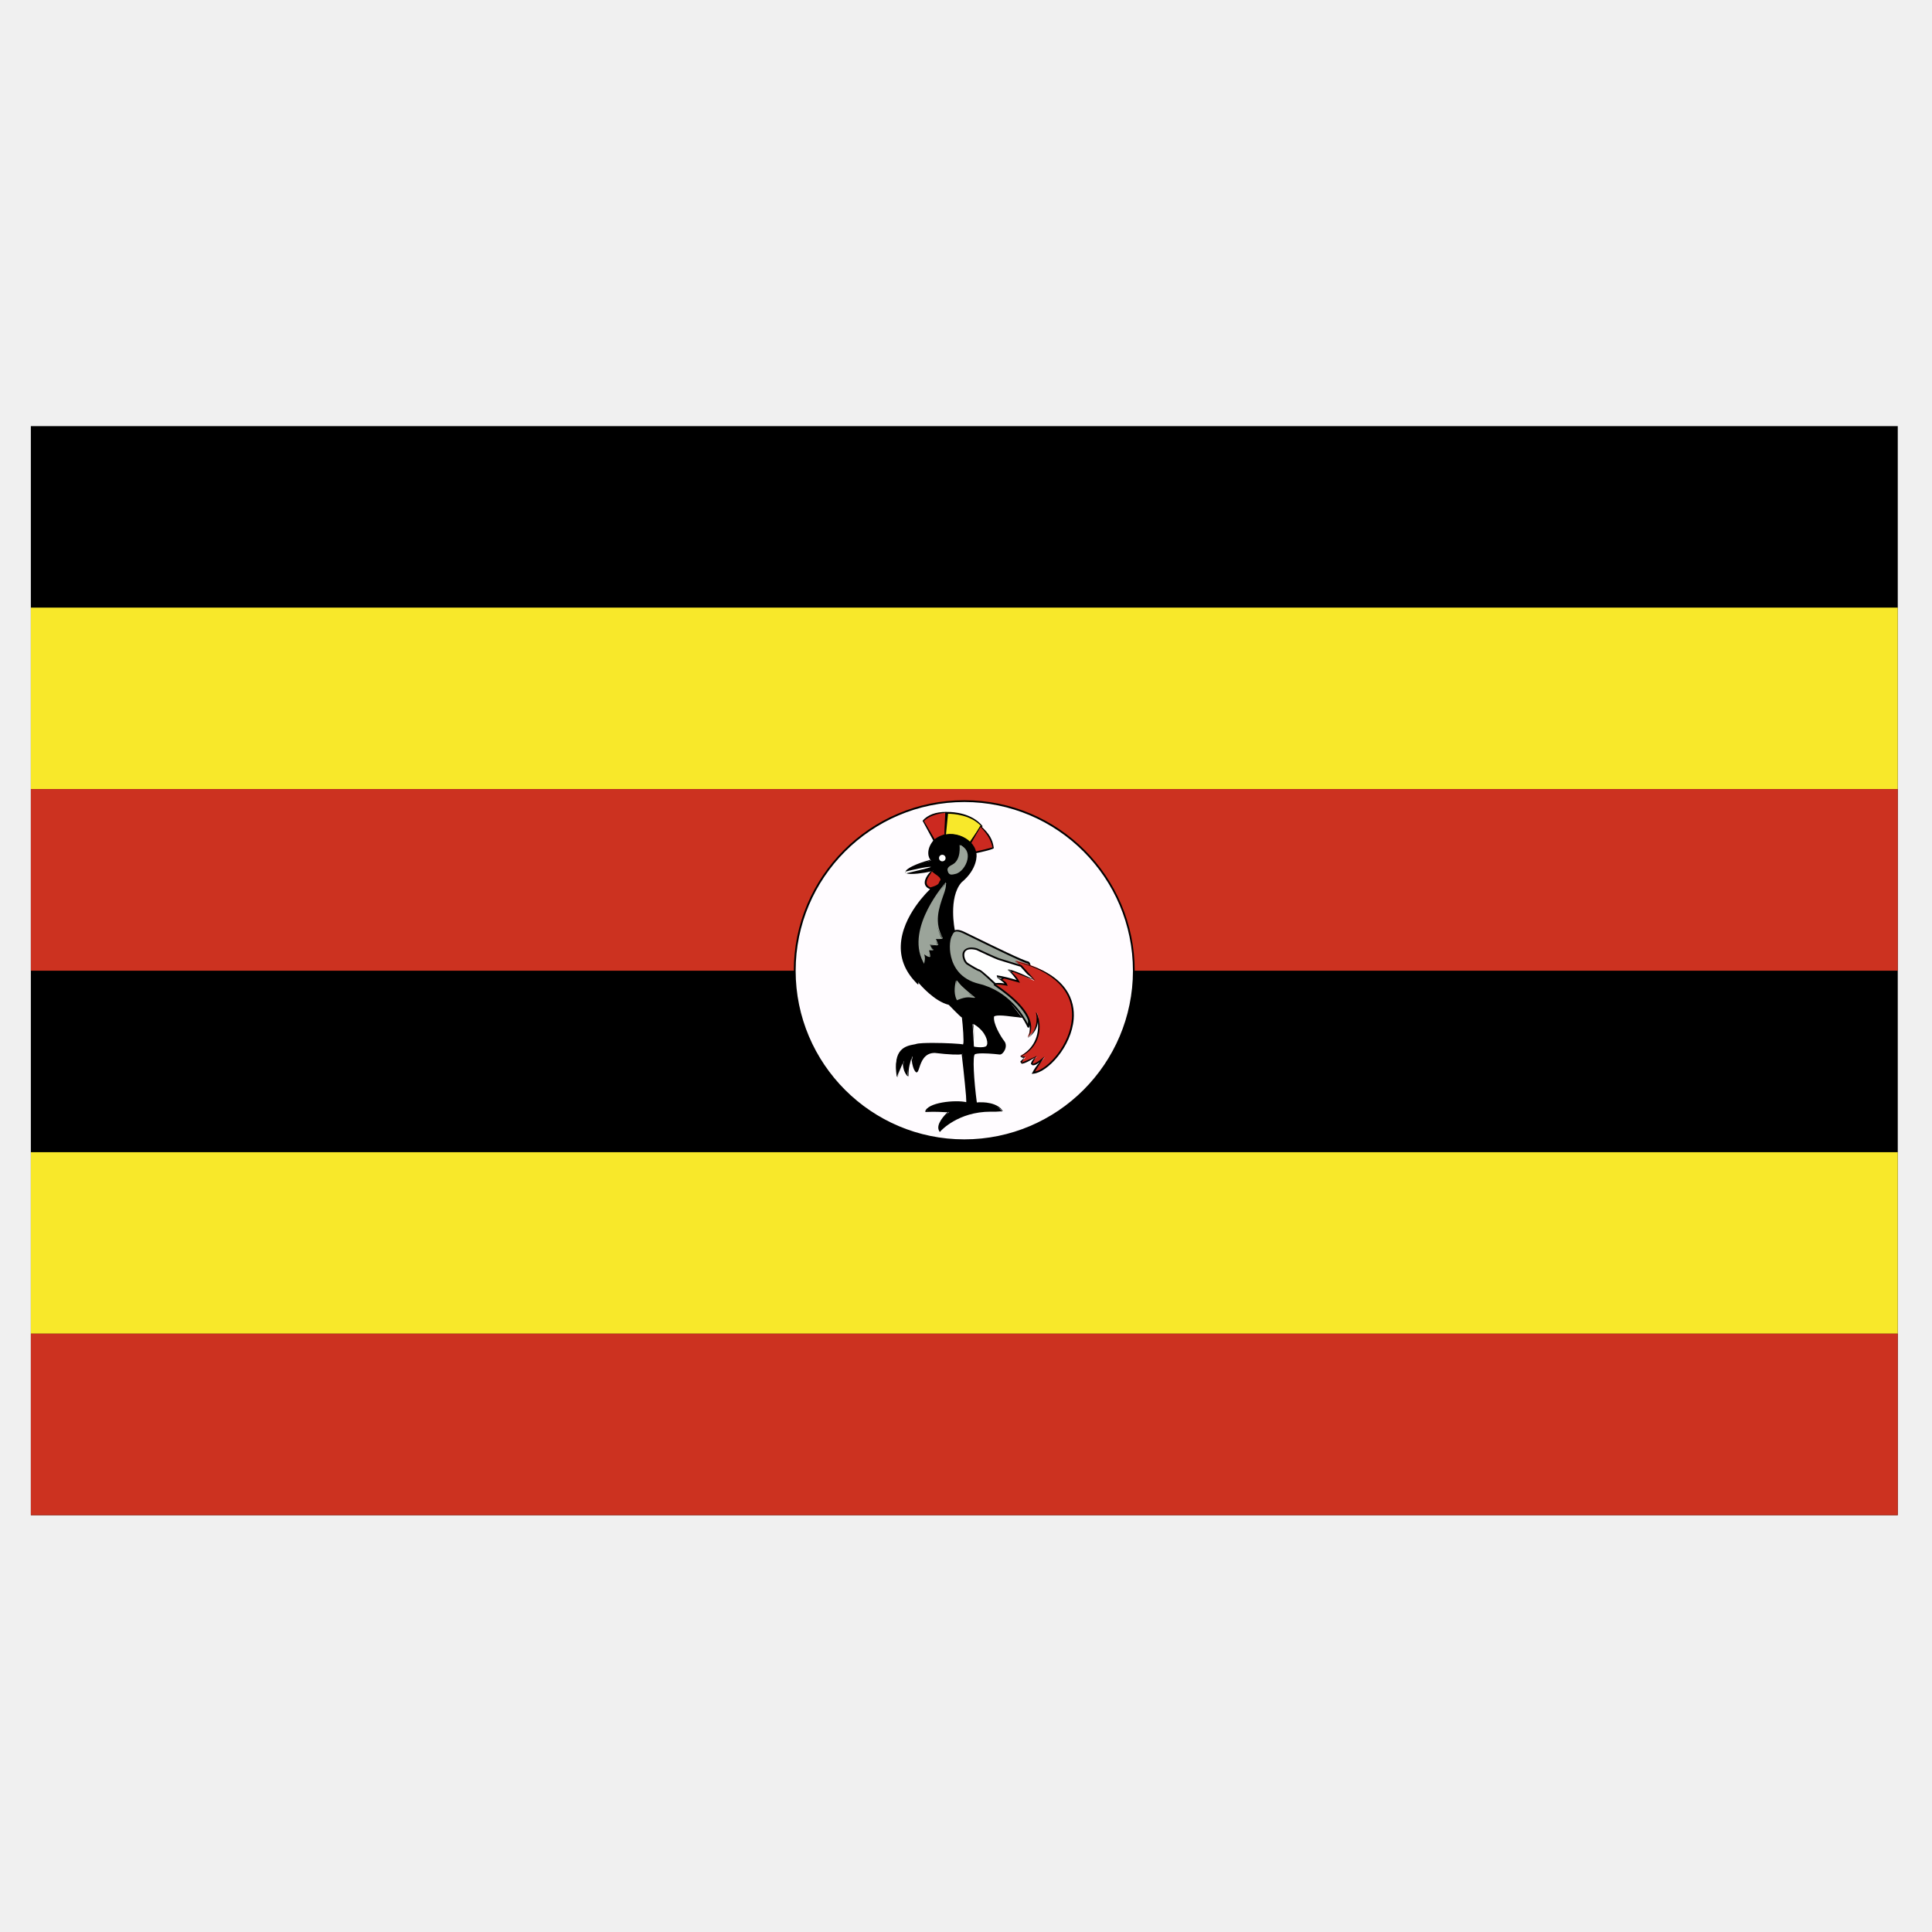
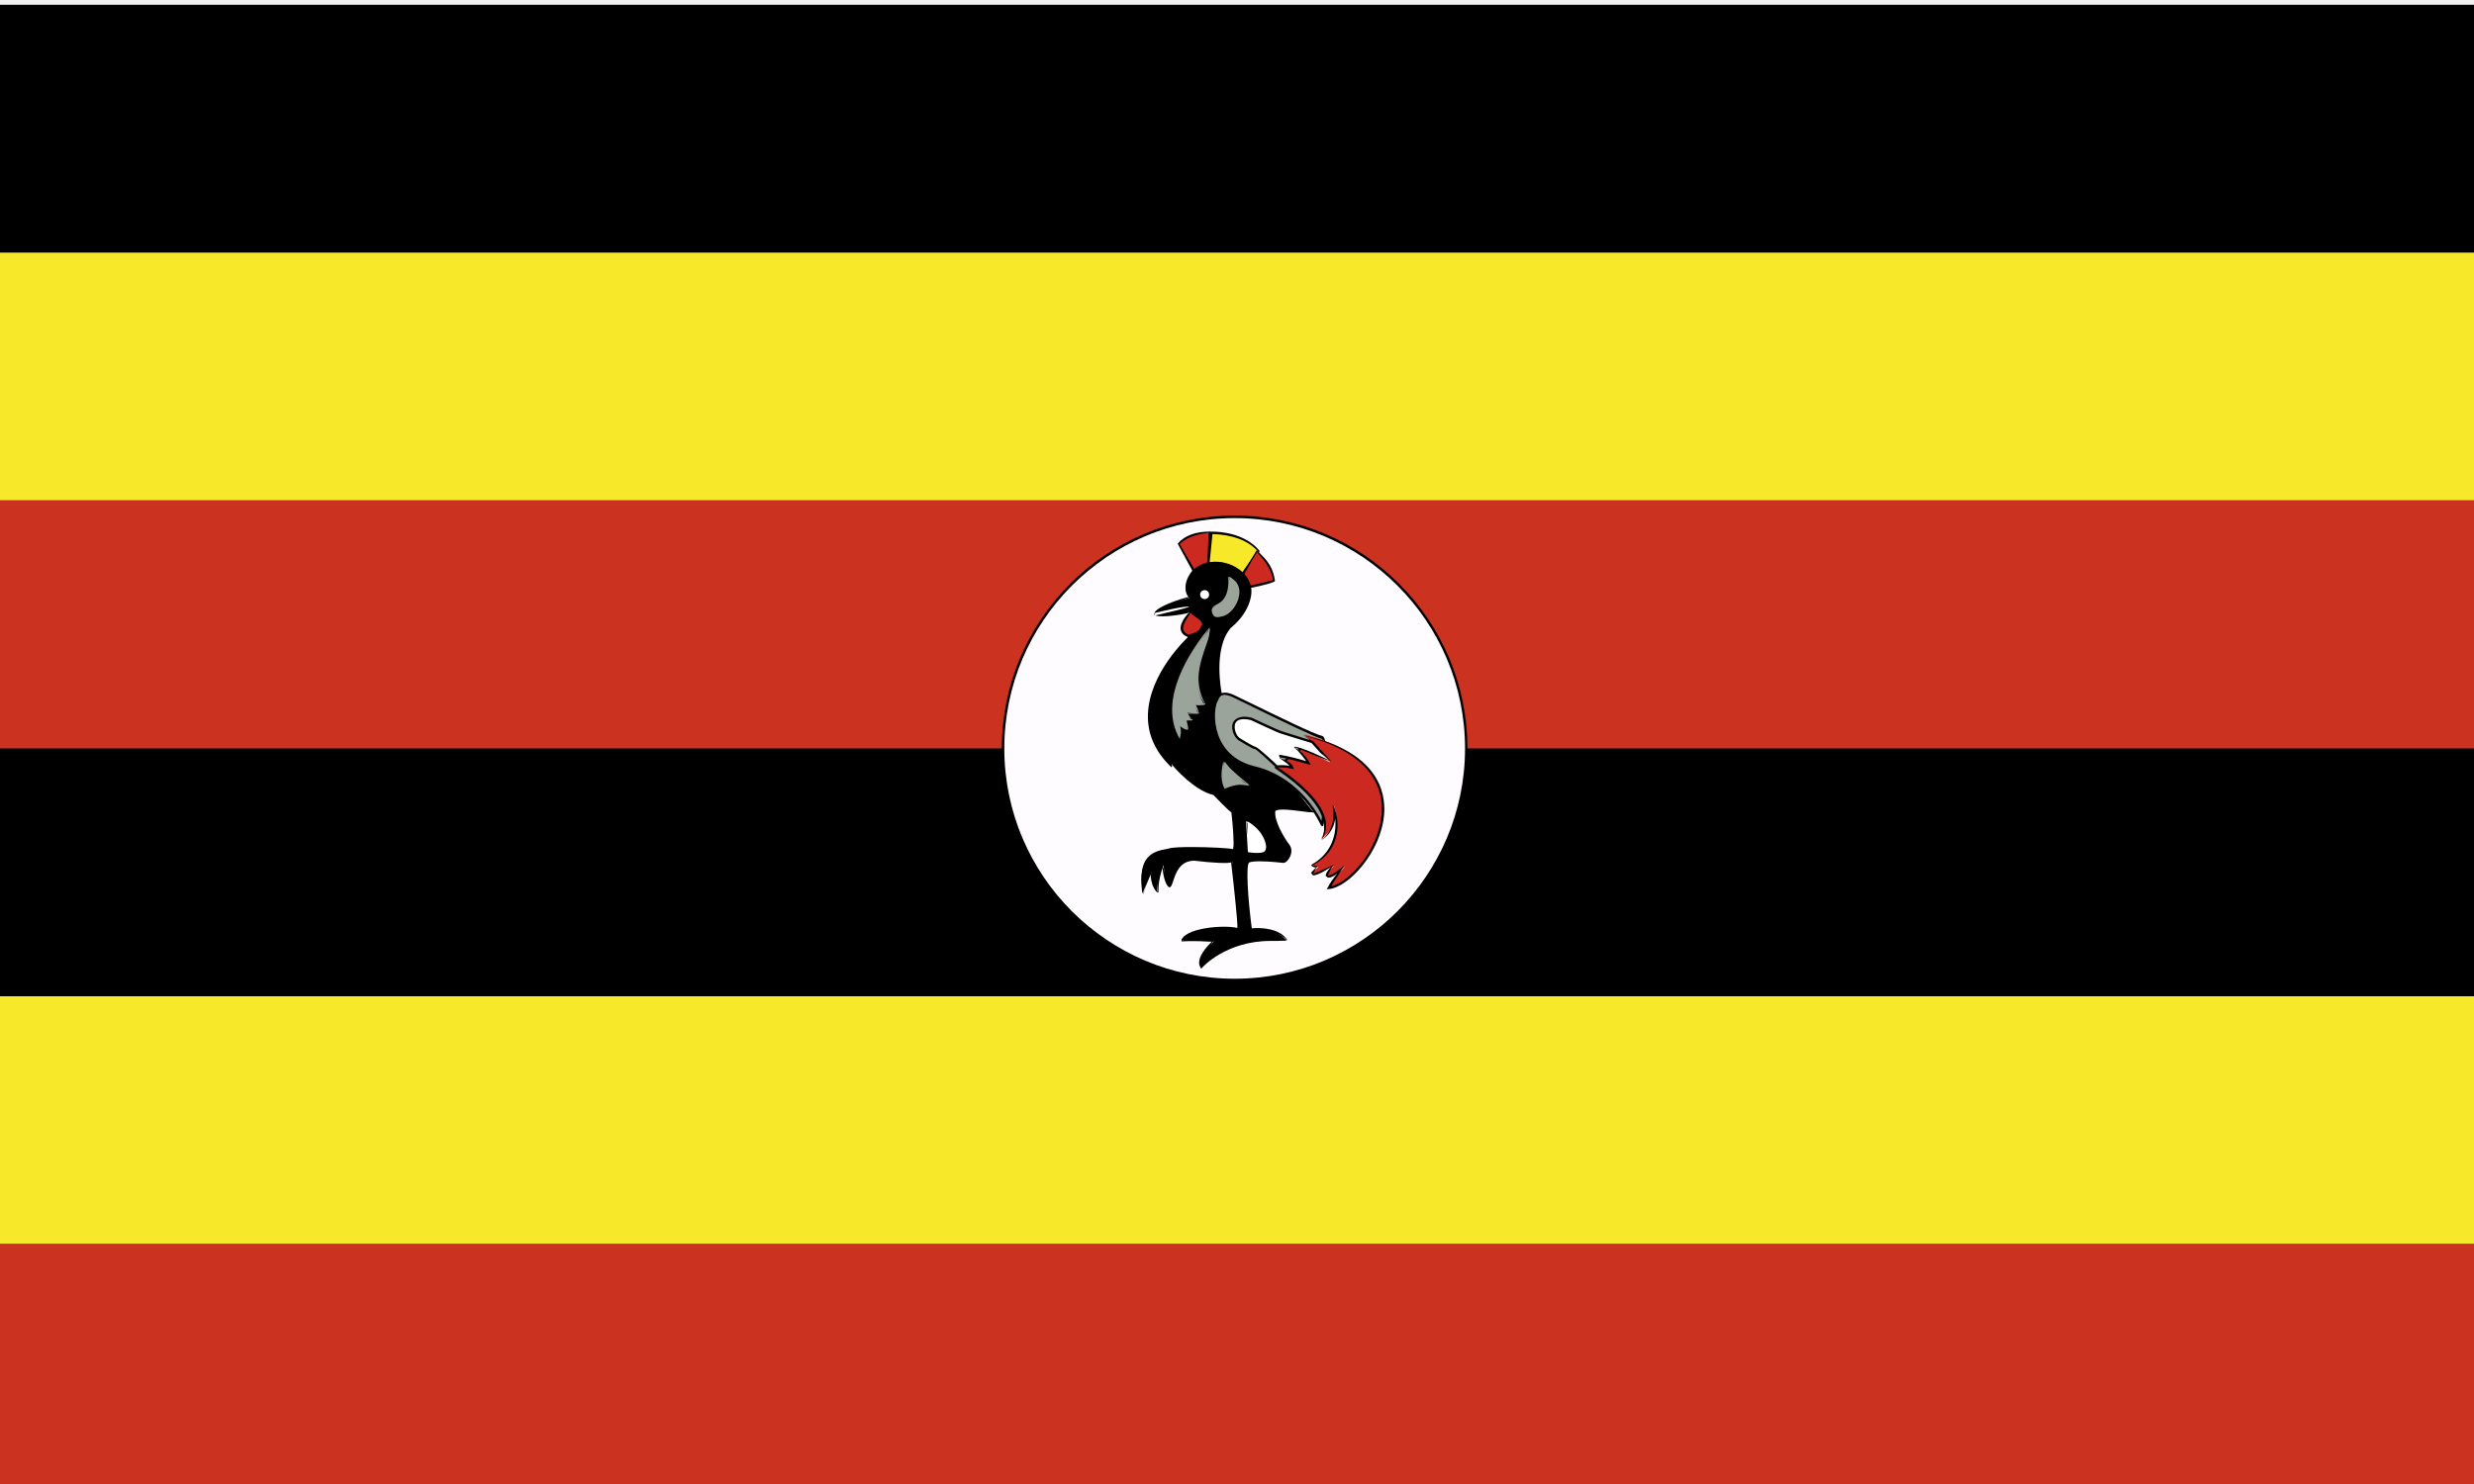
- <svg xmlns="http://www.w3.org/2000/svg" version="1.0" id="uganda" x="0px" y="0px" viewBox="0 0 160 160" enable-background="new 0 0 160 160" xml:space="preserve">
+ <svg xmlns="http://www.w3.org/2000/svg" version="1.0" id="uganda" x="0px" y="0px" viewBox="5 35 150 90" enable-background="new 0 0 160 160" xml:space="preserve">
  <g>
    <path id="_x34_" d="M2.555,35.29h154.61v90.19H2.555L2.555,35.29z" />
  </g>
  <path fill="#F8E82A" d="M2.555,50.32h154.61v15.03H2.555L2.555,50.32z" />
  <path fill="#CC3220" d="M2.555,65.35h154.61v15.04H2.555L2.555,65.35z" />
  <path fill="#F8E82A" d="M2.555,95.42h154.61v15.03H2.555L2.555,95.42z" />
  <path fill="#CC3220" d="M2.555,110.45h154.61v15.03H2.555L2.555,110.45z" />
  <g>
    <path fill="#FFFCFF" d="M93.9,80.39c0,7.754-6.286,14.04-14.04,14.04c-7.759,0-14.04-6.288-14.04-14.04   c0-7.754,6.283-14.04,14.04-14.04C87.614,66.35,93.9,72.638,93.9,80.39" />
    <g>
      <path d="M79.86,94.5c-7.782,0-14.12-6.334-14.12-14.11c0-7.785,6.335-14.12,14.12-14.12s14.11,6.334,14.11,14.12    C93.97,88.17,87.638,94.5,79.86,94.5 M79.86,66.42c-7.703,0-13.968,6.268-13.968,13.971s6.265,13.966,13.968,13.966    c7.7,0,13.966-6.263,13.966-13.966S87.561,66.42,79.86,66.42" />
    </g>
    <path fill="#CC2920" d="M77.38,69.62l-0.91-1.681c0.351-0.348,0.943-0.62,1.886-0.62c0,0.061-0.097,1.84-0.097,1.84L77.38,69.62" />
    <g>
      <path d="M77.35,69.72l-0.946-1.748c0.436-0.507,1.107-0.733,1.952-0.733c0.077,0.138-0.023,1.917-0.023,1.917L77.35,69.72     M78.283,67.317c-0.73,0.072-1.363,0.282-1.76,0.676l0.889,1.527l0.81-0.43C78.191,69.069,78.283,67.383,78.283,67.317" />
    </g>
    <path fill="#F8E82A" d="M78.26,69.17l0.131-1.855c0,0,1.886-0.113,2.908,1.117c0.018-0.015-1,1.44-1,1.44l-2.035-0.702" />
    <g>
      <path d="M80.32,69.961l-2.088-0.718l0.087-2h0.192c0.443,0,1.955,0.082,2.844,1.148c0.033,0.061,0.033,0.061-1,1.527l-0.033,0.047     M78.512,67.392l-0.179,1.789l1.929,0.61c0.167-0.236,0.935-1.332,0.971-1.389C80.393,67.475,78.938,67.392,78.512,67.392" />
    </g>
    <path fill="#CC2920" d="M80.33,69.859l0.928-1.44c0.623,0.656,0.876,1.122,0.976,1.824c0.013,0.015-1.471,0.369-1.471,0.354   C80.763,70.576,80.345,69.874,80.33,69.859" />
    <g>
      <path d="M80.76,70.67l-0.069-0.046c-0.026-0.051-0.392-0.671-0.425-0.717l0.922-1.527c0.761,0.666,1.015,1.138,1.115,1.855    C82.259,70.368,80.772,70.67,80.76,70.67 M80.393,69.897c0.036,0.005,0.305,0.436,0.405,0.62c0.236-0.046,1.32-0.308,1.396-0.338    c-0.136-0.605-0.377-1.056-0.999-1.701L80.393,69.897" />
    </g>
    <path d="M77.848,93.62c0,0,1.743-1.999,5.133-1.568c-0.512-0.83-2.16-0.733-2.16-0.733s-0.512-3.89-0.113-4.079   c0.4-0.195,2.096,0.015,2.096,0.015c0.223,0,0.61-0.61,0.305-0.989c-0.305-0.384-1.199-1.855-0.833-2.147   c0.367-0.287,2.368,0.159,2.368,0.159l-5.645-7.226c0,0-0.574-2.716,0.576-4.03c1.391-1.153,1.245-2.399,1.199-2.383   c-0.192-1.261-2.109-2.178-3.405-1.01c-0.771,0.933-0.259,1.635-0.259,1.635s-2.01,0.543-2.094,0.892   c-0.08,0.353,2.273-0.062,2.273-0.062l-0.225,1.615c0,0-4.574,4.161-1.071,7.759c0.033-0.02,0.113-0.164,0.113-0.164   s1.23,1.522,2.527,1.855c1.212,1.251,1.102,1.056,1.102,1.056s0.241,1.968,0.015,2.352c-0.305-0.097-3.405-0.21-3.869-0.036   c-0.415,0.133-2.01,0.051-1.617,2.66c0.305-0.707,0.579-1.327,0.579-1.327s-0.049,0.943,0.333,1.276   c-0.062-0.989,0.372-1.66,0.372-1.66s0.079,1.087,0.317,1.245c0.241,0.159,0.241-1.758,1.566-1.599   c1.327,0.159,2.286,0.113,2.286,0.113s0.451,3.757,0.305,4.11c-0.958-0.225-3.244,0.097-3.39,0.671   c1.343-0.082,1.968,0.077,1.968,0.077s-1.09,0.962-0.752,1.521" />
    <g>
      <path d="M77.83,93.75l-0.051-0.087c-0.32-0.533,0.464-1.332,0.7-1.558c-0.136,0.021-0.518-0.031-1.132-0.031    c-0.21,0-0.448,0.005-0.715,0.02c0.072-0.8,2.521-1.03,3.403-0.815c0.013-0.2-0.21-2.475-0.392-3.977    c-0.144,0.067-1.071,0.041-2.227-0.103c-0.005,0-0.01,0-0.013,0c-0.866,0-1.117,0.759-1.266,1.215    c-0.084,0.256-0.133,0.4-0.248,0.4c-0.272-0.164-0.374-0.856-0.41-1.184c-0.056,0.251-0.277,0.794-0.233,1.507    c-0.528-0.292-0.484-1.235-0.482-1.276l-0.436,1.358c-0.505-2.373,0.738-2.603,1.332-2.716c0.079-0.01,0.144-0.026,0.192-0.041    c0.208-0.077,0.879-0.092,1.402-0.092c1.04,0,2.309,0.067,2.514,0.128c0.074-0.246-0.028-1.558-0.108-2.234h-0.003    c-0.033,0-0.236-0.174-1.084-1.046c-1.199-0.302-2.342-1.635-2.511-1.84l0.095-0.118c0.013,0.015,1.233,1.507,2.488,1.83    c0.928,0.938,1.084,1.056,1.109,1.066c0.092,0.395,0.277,2.076,0.056,2.45c-0.431-0.025-3.544-0.133-3.908,0    c-0.059,0.02-0.131,0.031-0.215,0.046c-0.592,0.113-1.694,0.313-1.356,2.527l0.436-1.343c0.144,0.041,0.103,0.943,0.451,1.25    c-0.187-0.943,0.241-1.619,0.259-1.645c0.169,0.472,0.282,1.128,0.426,1.225c0-0.02,0.049-0.179,0.089-0.302    c0.164-0.492,0.438-1.322,1.279-1.322c1.571,0.179,2.429,0.123,2.437,0.123c0.126,0.451,0.525,3.854,0.377,4.213    c-0.282,0-0.543-0.026-0.846-0.026c-1.097,0-2.442,0.303-2.542,0.687c0.195-0.108,0.436-0.113,0.648-0.113    c0.848,0,1.25,0.097,1.266,0.102c-0.238,0.359-0.856,1.035-0.743,1.461c0.382-0.379,2.122-1.881,5.117-1.507    c-0.474-0.543-1.66-0.589-2.01-0.589l-0.231-0.067c-0.12-0.923-0.487-3.951-0.072-4.151c0.348-0.169,2.137,0.01,2.137,0.005    c0.056,0,0.177-0.103,0.259-0.272c0.041-0.087,0.156-0.374-0.02-0.595c-0.21-0.261-0.997-1.476-0.93-2.029    c0.01-0.097,0.049-0.169,0.11-0.22c0.356-0.272,2.365,0.128,2.429,0.144l-5.721-7.109c-0.036-0.144-0.579-2.803,0.582-4.126    c1.266-1.045,1.243-2.168,1.194-2.291c-0.213-1.281-2.188-1.994-3.293-0.994c-0.715,0.861-0.269,1.507-0.248,1.532    c-1.01,0.379-2.037,0.764-2.083,0.953c0.002,0,0.054,0.051,0.379,0.051c0.648,0,1.796-0.2,1.809-0.2l-0.138,1.696    c-0.049,0.067-2.314,2.157-2.388,4.607c-0.036,1.128,0.4,2.168,1.297,3.085l0.008-0.015c0.018,0.113-0.015,0.128-0.028,0.138    c-1.012-0.964-1.463-2.04-1.427-3.213c0.077-2.511,2.391-4.648,2.414-4.669l0.2-1.553c-0.061,0.097-1.112,0.277-1.745,0.277    c-0.361,0-0.456-0.062-0.497-0.113c0.056-0.487,1.696-0.958,2.094-1.066c-0.113-0.051-0.472-0.748,0.246-1.614    c1.212-1.102,3.331-0.302,3.539,1.045c0.067,0.169,0.105,1.353-1.225,2.45c-1.104,1.261-0.559,3.931-0.551,3.957l5.63,7.2    c-0.087,0.113-1.22-0.138-1.922-0.138c-0.31,0-0.42,0.051-0.456,0.082c-0.11,0.569,0.559,1.681,0.84,2.035    c0.159,0.2,0.174,0.482,0.041,0.753c-0.085,0.179-0.246,0.364-0.402,0.364c-0.013,0-0.799-0.097-1.425-0.097    c-0.4,0-0.566,0.041-0.638,0.072c-0.215,0.103-0.089,2.158,0.154,4c0.559-0.072,1.722,0.005,2.15,0.702    c-0.402,0.072-0.712,0.056-1.01,0.056c-2.701,0-4.12,1.589-4.133,1.604l-0.073,0.078" />
    </g>
    <path fill="#9BA49A" d="M78.38,73.12c0,0-3.324,3.669-1.891,6.473c0.077-0.389,0.044-0.636,0.092-0.62   c-0.08-0.046,0.412,0.338,0.377,0.261c0.01-0.205-0.151-0.636-0.151-0.636c0.151,0.036,0.3,0.072,0.448,0.113   c-0.087-0.164-0.174-0.328-0.261-0.487c0.21,0.02,0.425,0.046,0.641,0.072c0,0-0.225-0.6-0.154-0.6   c0.077,0,0.525,0.041,0.525,0.041C77.06,76.036,77.952,74.627,78.38,73.12" />
    <g>
      <path fill="#9BA49A" d="M76.53,79.82l-0.1-0.195c-1.44-2.819,1.871-6.524,1.901-6.56c0.041,0.379-0.067,0.687-0.174,0.989    c-0.418,1.189-0.815,2.316-0.077,3.644c-0.072,0.108-0.517,0.067-0.592,0.067c0.054,0.01,0.141,0.282,0.223,0.502l-0.717,0.026    l0.336,0.379l-0.382,0.031c-0.008-0.01-0.01-0.015-0.01-0.015c-0.01,0,0.113,0.359,0.102,0.548    c-0.159,0.082-0.51-0.21-0.512-0.215c0.092,0.22,0.082,0.384,0.044,0.584L76.53,79.82 M78.301,73.147    c-0.238,0.451-2.891,3.644-1.84,6.186c0.01-0.087,0.015-0.154,0.018-0.215l0.09-0.22c0.108,0.056,0.364,0.251,0.413,0.272    c-0.082-0.098-0.195-0.431-0.238-0.548l-0.051-0.133l0.589,0.149l-0.346-0.384l0.715-0.031c-0.295-0.477-0.251-0.538-0.233-0.569    c0.151-0.031,0.605,0.005,0.605,0.005c-0.843-1.271-0.418-2.48-0.005-3.654C78.116,73.716,78.219,73.434,78.301,73.147" />
    </g>
    <path fill="#9BA49A" d="M79.54,69.971c0,0,0.174,1.266-0.51,1.63c-0.113,0.082-0.546,0.225-0.479,0.482   c0.079,0.348,0.272,0.287,0.541,0.225C79.814,72.18,80.644,70.643,79.54,69.971" />
    <g>
      <path fill="#9BA49A" d="M78.81,72.43c-0.177,0-0.284-0.108-0.336-0.333c-0.066-0.256,0.231-0.41,0.41-0.502    c0.74-0.4,0.582-1.604,0.579-1.614c0.566,0.2,0.761,0.646,0.661,1.174c-0.11,0.584-0.579,1.148-1.022,1.225    C78.977,72.41,78.89,72.43,78.81,72.43 M79.53,70.052c0.11,0.154,0.2,1.256-0.466,1.615c-0.297,0.159-0.477,0.266-0.443,0.395    c0.046,0.2,0.12,0.22,0.19,0.22c0.061,0,0.136-0.021,0.225-0.041c0.42-0.077,0.843-0.594,0.94-1.112    C80.027,70.862,80.033,70.375,79.53,70.052" />
    </g>
    <path fill="#FFFFFF" d="M78.31,71.06c0,0.154-0.123,0.272-0.272,0.272c-0.154,0-0.272-0.118-0.272-0.272   c0-0.149,0.118-0.272,0.272-0.272C78.187,70.788,78.31,70.911,78.31,71.06" />
    <path fill="#CC2920" d="M77.24,72.11c-0.174,0.144-1.102,1.102-0.19,1.456c0.943-0.256,0.687-0.431,0.894-0.641   C77.95,72.494,77.476,72.381,77.24,72.11" />
    <g>
      <path d="M77.05,73.65l-0.025-0.01c-0.254-0.102-0.402-0.256-0.436-0.456c-0.075-0.456,0.459-1.01,0.605-1.128    c0.177,0.092,0.274,0.159,0.379,0.231c0.213,0.149,0.453,0.318,0.448,0.646l-0.105,0.195c-0.074,0.184-0.177,0.333-0.843,0.512    L77.05,73.65 M77.186,72.164c-0.064,0.149-0.505,0.641-0.446,0.994c0.023,0.144,0.125,0.251,0.315,0.333    c0.623-0.174,0.674-0.302,0.72-0.42c0.023-0.061,0.049-0.123,0.118-0.195c-0.018-0.195-0.197-0.323-0.407-0.466    C77.381,72.338,77.268,72.261,77.186,72.164" />
    </g>
    <path fill="#9BA49A" d="M79.25,81.19c-0.046,0.205-0.254,0.974,0.033,1.563c0.802-0.333,1.168-0.241,1.44-0.061   C80.067,82.163,79.813,81.938,79.25,81.19" />
    <g>
      <path fill="#9BA49A" d="M79.25,82.84l-0.031-0.066c-0.284-0.579-0.113-1.302-0.051-1.574c0.01,0.01,0.018,0.015,0.026,0.021    c0.059,0.261-0.087,0.902,0.131,1.425c0.561-0.225,0.953-0.272,1.289-0.113c-0.628-0.354-0.887-0.595-1.42-1.307    c0.689,0.666,0.943,0.881,1.581,1.394c-0.251,0.015-0.4-0.026-0.592-0.026c-0.233,0-0.518,0.072-0.869,0.215L79.25,82.84" />
    </g>
    <path fill="#FFFFFF" d="M80.63,84.81l0.051,1.789c0,0,0.62,0.113,0.91,0C81.877,86.486,81.573,85.348,80.63,84.81" />
    <g>
      <path fill="#FFFFFF" d="M81.22,86.73c-0.277,0-0.559-0.051-0.559-0.051l-0.113-1.866c0.869,0.369,1.243,1.194,1.214,1.604    c-0.015,0.174-0.1,0.236-0.151,0.256C81.518,86.709,81.387,86.73,81.22,86.73 M80.826,86.561c0.179,0,0.579,0.036,0.733-0.031    c0.082-0.492-0.269-1.25-0.974-1.655l0.162,1.696C80.757,86.566,80.788,86.561,80.826,86.561" />
    </g>
    <path fill="#9BA49A" d="M85.16,85.03c0,0-1.151-2.778-4.095-3.485c-2.942-0.702-2.56-3.839-2.316-4.03   c0.126-0.272,0.22-0.687,1.071-0.287c0.846,0.4,4.748,2.363,5.307,2.46s0.079,5.406,0.033,5.34" />
    <g>
      <path d="M85.16,85.11l-0.069-0.046c-0.049-0.113-1.215-2.767-4.046-3.444c-1.668-0.4-2.25-1.537-2.444-2.424    c-0.179-0.805-0.062-1.609,0.1-1.737c0.131-0.328,0.384-0.656,1.15-0.292l0.976,0.472c1.456,0.712,3.892,1.906,4.313,1.983    c0.517,0.087,0.307,3.219,0.195,4.556C85.255,85.11,85.242,85.11,85.16,85.11 M79.241,77.141c-0.244,0-0.318,0.164-0.395,0.343    c-0.128,0.164-0.292,0.907-0.08,1.768c0.2,0.81,0.766,1.85,2.317,2.224c2.46,0.589,3.695,2.634,4.04,3.311    c0.108-0.928,0.361-4.438,0.031-4.976c-0.448-0.113-2.416-1.066-4.395-2.035L79.786,77.3    C79.563,77.192,79.378,77.141,79.241,77.141" />
    </g>
    <path fill="#CC2920" d="M82.36,81.53c-0.046,0.031,3.936,2.352,2.734,4.351c1.138-0.753,0.771-2.065,0.771-2.065   s0.925,2.419-1.33,3.603c0.238,0.205,0.4,0.154,0.4,0.154l-0.382,0.384c0,0-0.177,0.292,1.343-0.446   c-0.417,0.333-0.448,0.579-0.448,0.579s0.11,0.318,1.102-0.548c-0.797,0.866-0.976,1.312-0.976,1.297   c2.16-0.19,6.862-7.211-1.484-9.291c0.446,0.461,0.384,0.4,0.384,0.4L82.36,81.53" />
    <g>
      <path d="M85.44,88.93l0.069-0.128l0.064,0.036l-0.056-0.046c0.118-0.231,0.315-0.518,0.574-0.83    c-0.208,0.184-0.392,0.261-0.525,0.261h-0.052l-0.138-0.103c0-0.067,0.046-0.318,0.474-0.661c-0.62,0.461-1.066,0.635-1.24,0.635    l-0.12-0.169l0.328-0.333c-0.082,0.046-0.197,0-0.331-0.113c1.394-0.81,1.545-2.055,1.468-2.86    c-0.041,0.431-0.246,0.948-0.82,1.327c0.356-0.866,0.287-2.204-2.647-4.223c-0.2-0.138-0.202-0.144-0.202-0.19l2.142-1.645    l-0.395-0.287c4.507,0.979,4.992,3.418,4.887,4.776c-0.179,2.316-2.178,4.438-3.339,4.541L85.44,88.93 M86.5,87.489    c-0.302,0.523-0.605,0.938-0.787,1.256c1.125-0.251,2.888-2.229,3.057-4.382c0.174-2.26-1.494-3.941-4.7-4.741    c0.492,0.313,0.492,0.313,0.474,0.359l-2.071,1.558c0.028,0.01,0.059,0.031,0.097,0.056c2.432,1.681,3.303,3.136,2.586,4.325    c0.974-0.81,0.638-2.065,0.633-2.081h0.003c0.008,0,0.015,0.005,0.02,0.01c0.026,0.015,0.051,0.056,0.074,0.118    c0.248,0.523,0.648,2.485-1.32,3.521c0.161,0,0.269,0.02,0.318,0.02l-0.013,0.02l0.008-0.005c-0.005,0.005-0.01,0.015-0.015,0.021    l-0.259,0.471c0.087-0.072,0.367-0.138,1.258-0.569c-0.305,0.431-0.343,0.651-0.343,0.656    C85.665,88.074,85.919,88.002,86.5,87.489" />
    </g>
    <path fill="#FFFFFF" d="M82.53,80.85c0.541,0.384,0.733,0.512,0.797,0.702c-0.497-0.113-0.943-0.077-0.943-0.077   s-1.071-1.025-1.263-1.107c-0.146,0-0.976-0.528-0.976-0.528c-0.415-0.205-0.8-1.645,0.738-1.23   c1.581,0.753,1.807,0.815,1.807,0.815c0.628,0.2,1.256,0.394,1.883,0.589c0.364,0.41,0.728,0.81,1.089,1.22   c0,0-1.935-0.964-2.173-0.979c0.525,0.43,0.83,1.025,0.83,1.025C83.706,81.107,83.173,80.943,82.53,80.85" />
    <g>
      <path d="M83.45,81.65l-0.131-0.031c-0.302-0.066-0.582-0.082-0.766-0.082l-0.213-0.015c-0.412-0.389-1.109-1.035-1.24-1.086    h-0.003c-0.133,0-0.787-0.41-0.987-0.533c-0.241-0.123-0.474-0.62-0.384-0.994c0.054-0.22,0.366-0.594,1.181-0.374    c1.55,0.733,1.799,0.81,1.812,0.815l1.883,0.589l1.122,1.24c-0.833-0.251-2.073-0.84-2.235-0.851    c0.584,0.302,0.889,0.886,0.902,0.912l0.082,0.154l-0.287-0.082c-0.546-0.154-1.033-0.297-1.607-0.384l-0.033-0.159    c0.595,0.092,1.094,0.231,1.65,0.39c-0.092-0.108-0.359-0.528-0.751-0.846c0.292-0.118,2.055,0.748,2.255,0.851l-0.633-0.492    l-0.546-0.61l-1.83-0.564c-0.026-0.01-0.267-0.077-1.837-0.825c-0.528-0.128-0.904-0.056-0.981,0.267    c-0.074,0.307,0.118,0.733,0.31,0.83c0.392,0.251,0.858,0.517,0.943,0.523c0.228,0.087,1.204,1.015,1.317,1.122    c0.246-0.02,0.489-0.015,0.74,0.031c-0.092-0.113-0.272-0.241-0.597-0.471l-0.005-0.031c0.584,0.256,0.756,0.384,0.823,0.579    L83.45,81.65" />
    </g>
    <path d="M75,72.26c0,0,1.855-0.446,2.076-0.384L75,72.26" />
    <g>
      <path fill="#FFFFFF" d="M75.02,72.33l-0.036-0.149c0.315-0.077,1.868-0.451,2.117-0.384C76.916,71.899,75.784,72.14,75.02,72.33" />
    </g>
  </g>
</svg>
